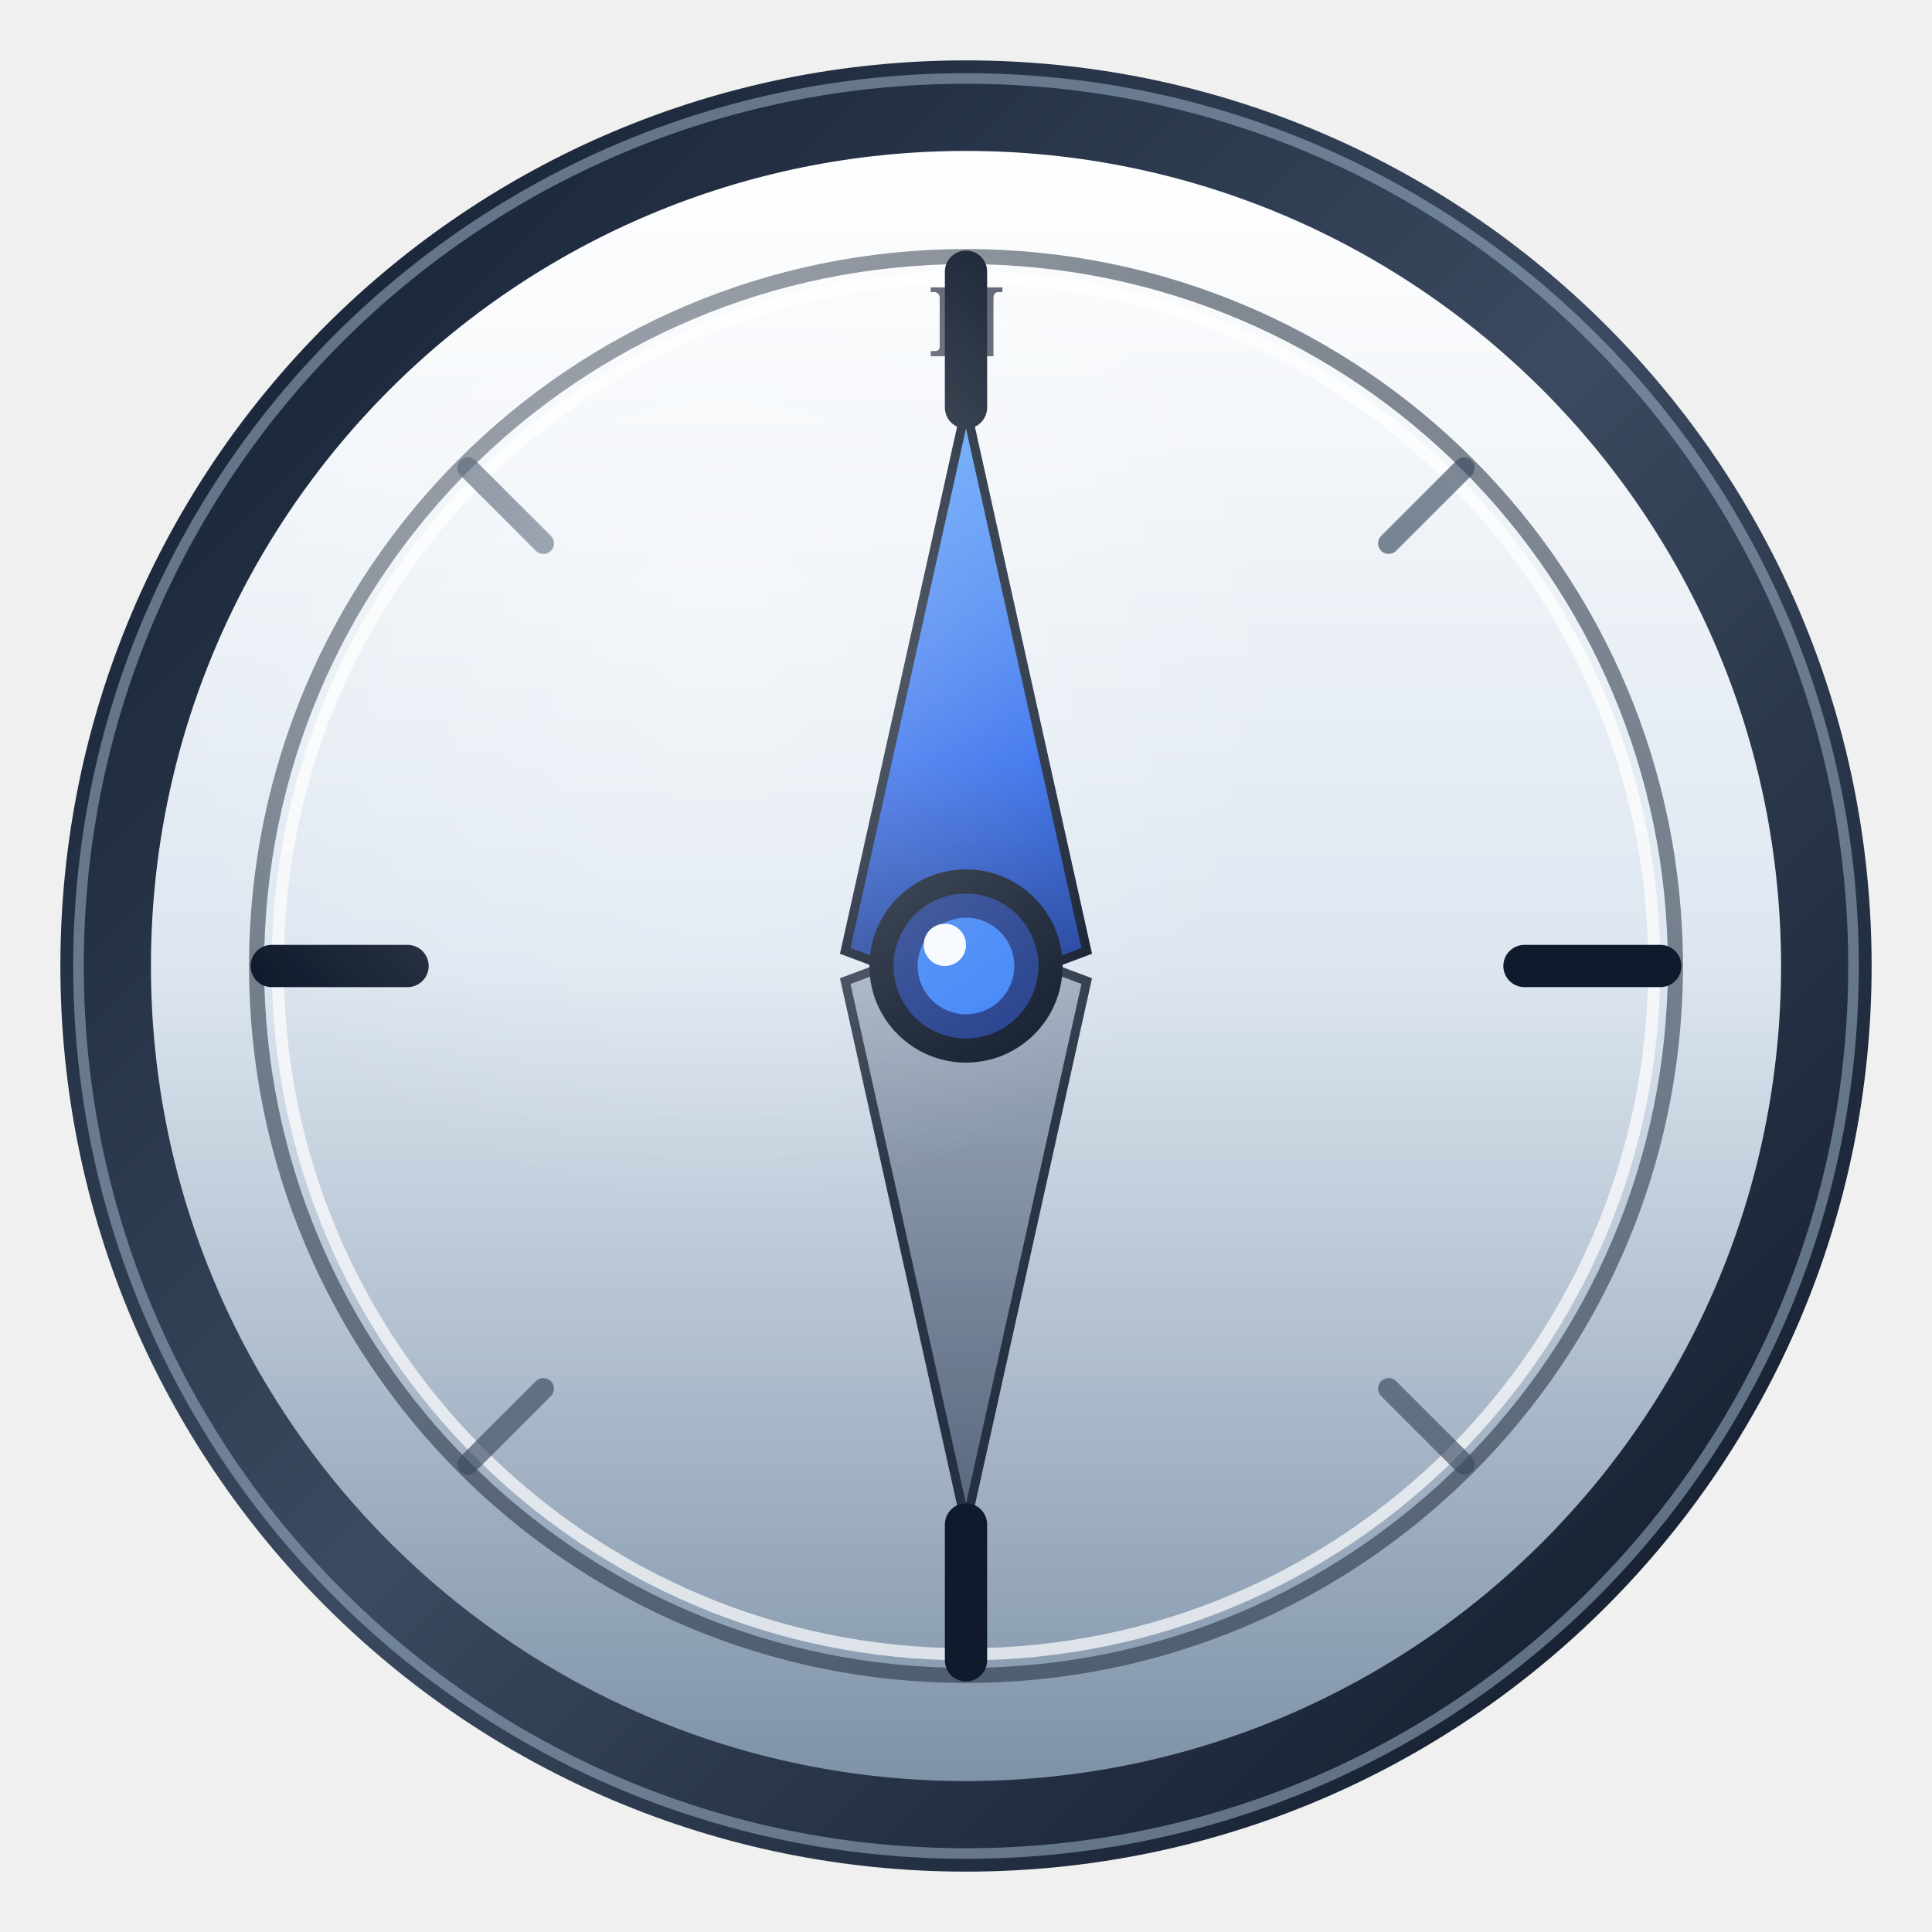
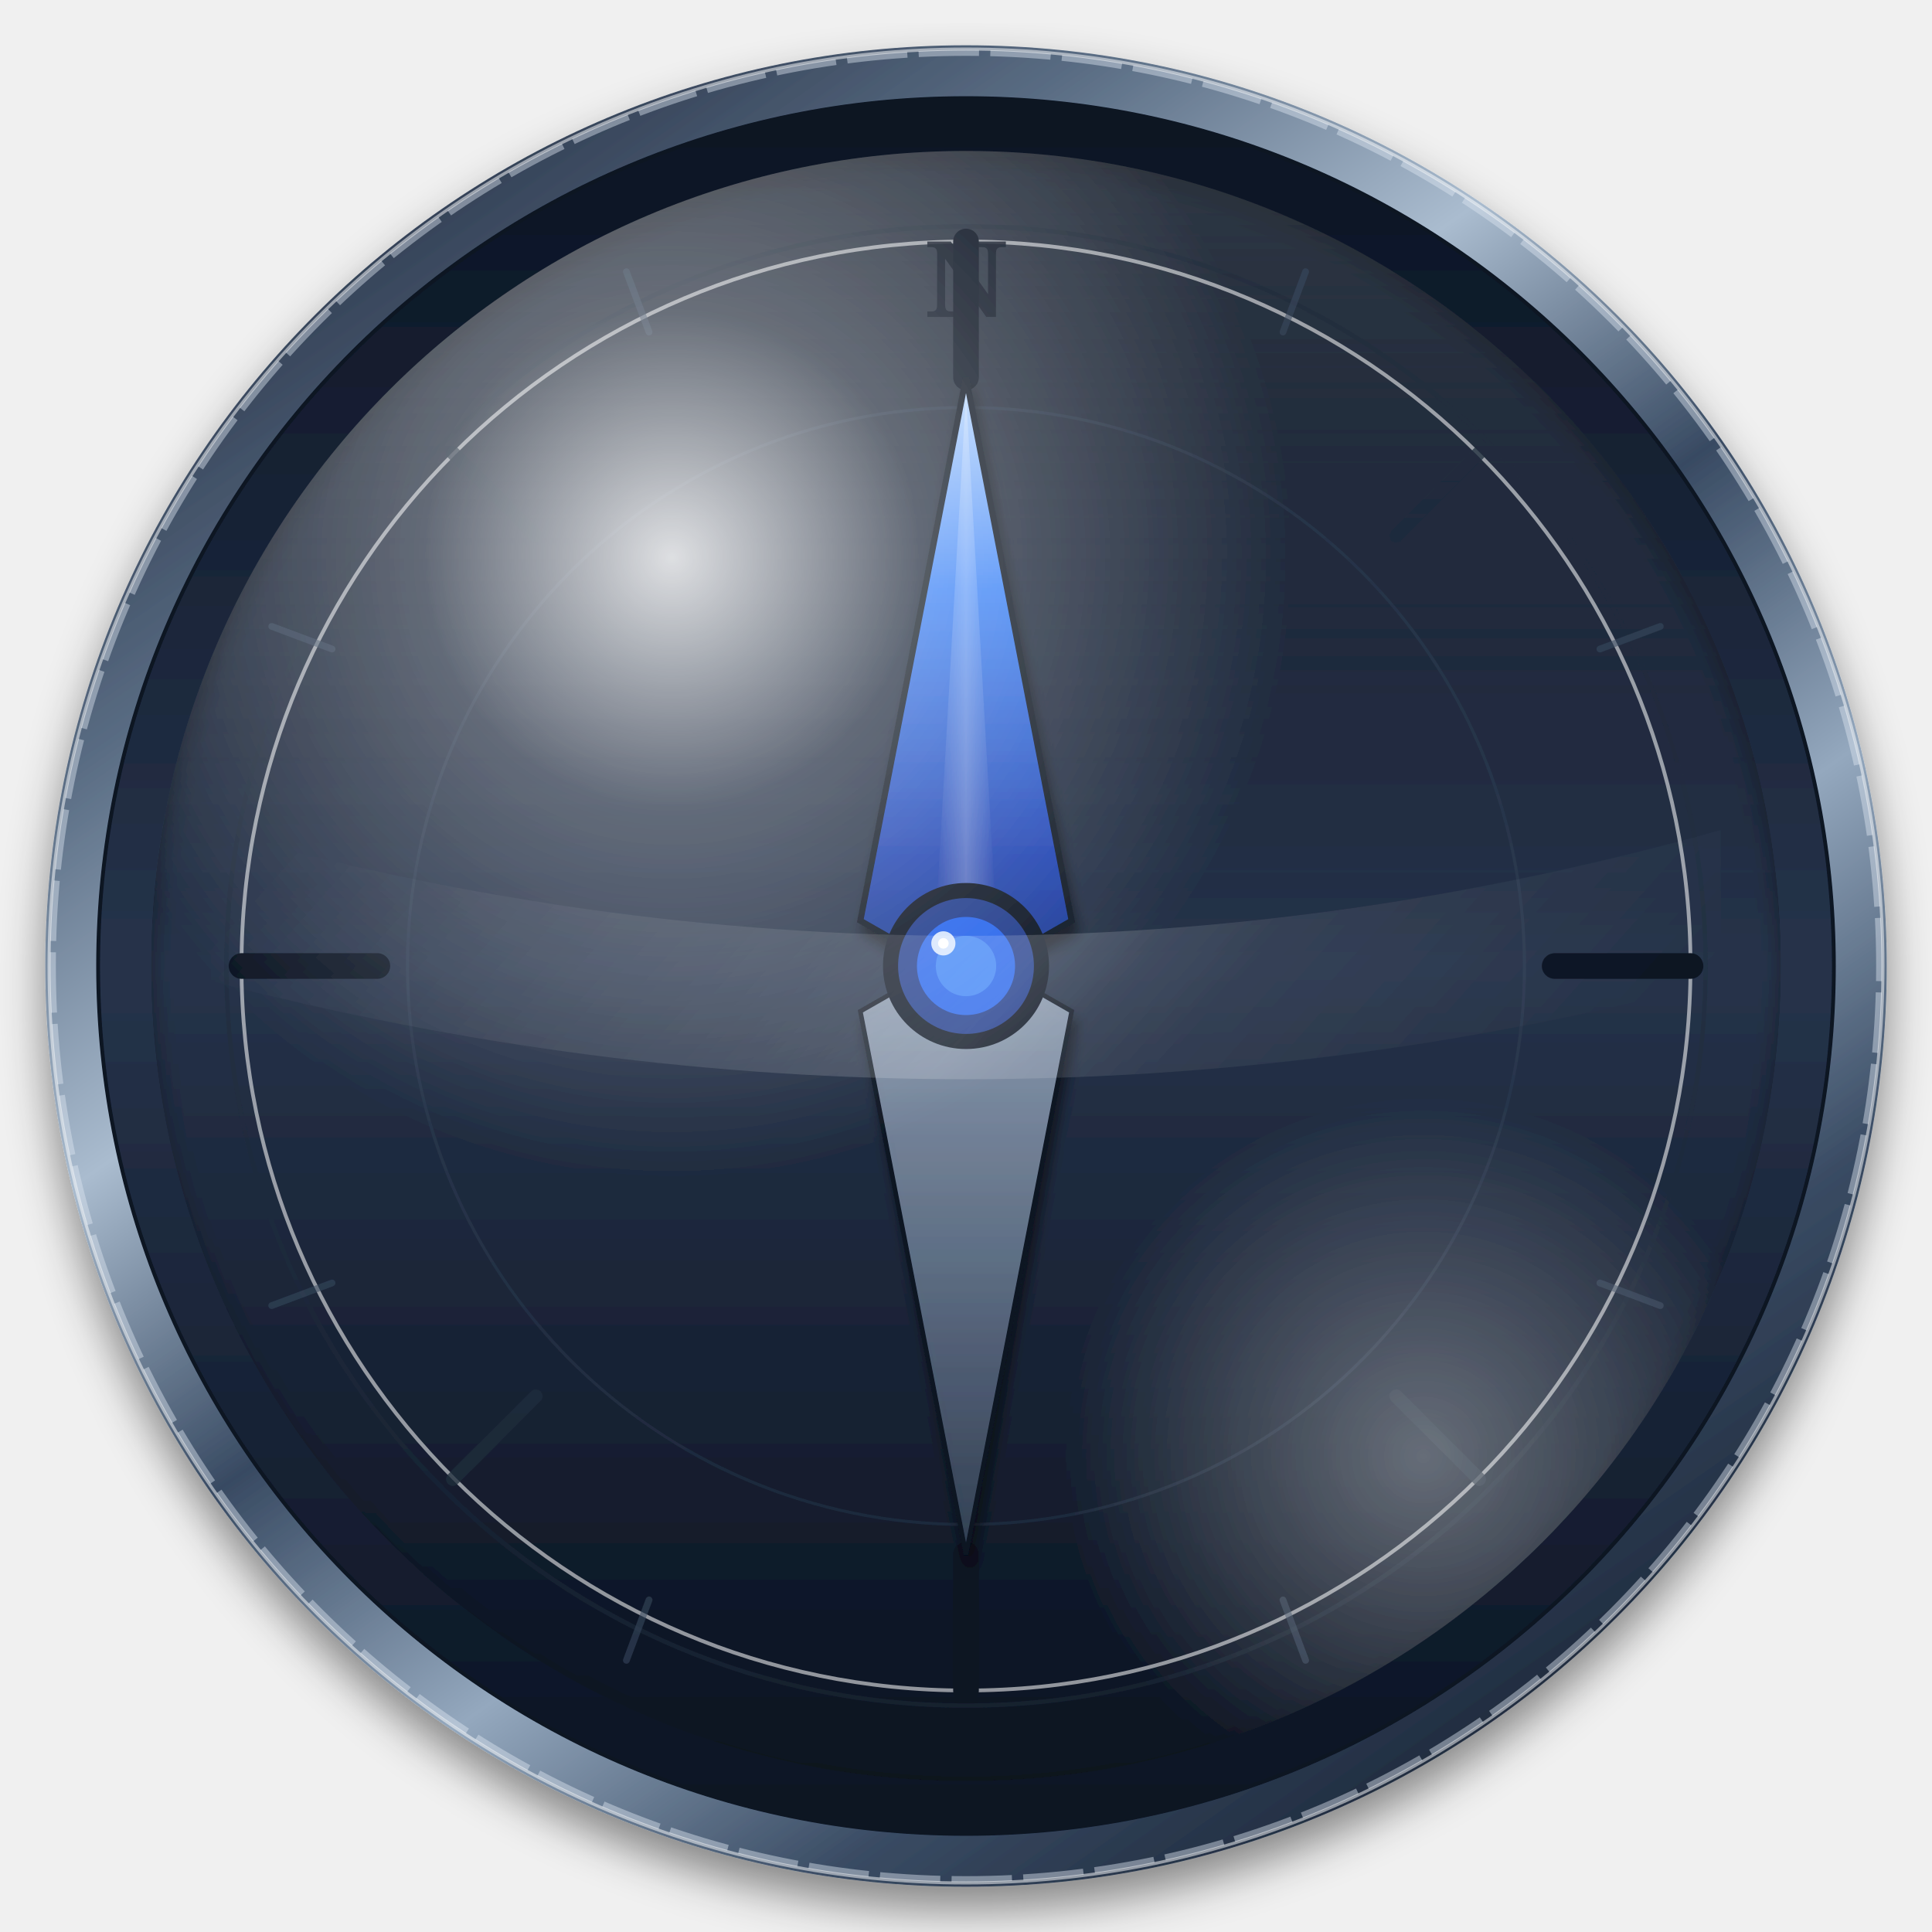
- <svg xmlns="http://www.w3.org/2000/svg" viewBox="0 0 64 64" shape-rendering="geometricPrecision">
+ <svg xmlns="http://www.w3.org/2000/svg" viewBox="0 0 256 256" shape-rendering="geometricPrecision">
  <defs>
-     <linearGradient id="face" x1="50%" y1="0%" x2="50%" y2="100%">
+     <radialGradient id="faceRadial" cx="42%" cy="35%" r="80%">
      <stop offset="0%" stop-color="#ffffff" />
-       <stop offset="50%" stop-color="#dde6f0" />
-       <stop offset="100%" stop-color="#7e92a8" />
+       <stop offset="18%" stop-color="#f0f5fa" />
+       <stop offset="42%" stop-color="#cfd8e3" />
+       <stop offset="68%" stop-color="#9aabbf" />
+       <stop offset="88%" stop-color="#6a7b91" />
+       <stop offset="100%" stop-color="#3a4a60" />
+     </radialGradient>
+     <linearGradient id="faceBrush" x1="50%" y1="0%" x2="50%" y2="100%">
+       <stop offset="0%" stop-color="#ffffff" stop-opacity="0.15" />
+       <stop offset="50%" stop-color="#000000" stop-opacity="0" />
+       <stop offset="100%" stop-color="#000000" stop-opacity="0.12" />
    </linearGradient>
-     <linearGradient id="bezel" x1="0%" y1="0%" x2="100%" y2="100%">
-       <stop offset="0%" stop-color="#0f1a2c" />
-       <stop offset="50%" stop-color="#3b4a60" />
+     <linearGradient id="bezelOuter" x1="15%" y1="0%" x2="85%" y2="100%">
+       <stop offset="0%" stop-color="#1a2438" />
+       <stop offset="20%" stop-color="#5b6e85" />
+       <stop offset="35%" stop-color="#aabccf" />
+       <stop offset="50%" stop-color="#384a62" />
+       <stop offset="65%" stop-color="#94a8be" />
+       <stop offset="80%" stop-color="#3a4c64" />
+       <stop offset="100%" stop-color="#0e1626" />
+     </linearGradient>
+     <linearGradient id="bezelInner" x1="50%" y1="0%" x2="50%" y2="100%">
+       <stop offset="0%" stop-color="#0a1322" />
+       <stop offset="50%" stop-color="#26334a" />
      <stop offset="100%" stop-color="#0a1322" />
    </linearGradient>
-     <linearGradient id="needleN" x1="50%" y1="0%" x2="50%" y2="100%">
-       <stop offset="0%" stop-color="#60a5fa" />
-       <stop offset="60%" stop-color="#2563eb" />
+     <linearGradient id="needleNorth" x1="50%" y1="0%" x2="50%" y2="100%">
+       <stop offset="0%" stop-color="#bfdbfe" />
+       <stop offset="35%" stop-color="#3b82f6" />
+       <stop offset="80%" stop-color="#1e40af" />
      <stop offset="100%" stop-color="#1e3a8a" />
    </linearGradient>
-     <linearGradient id="needleS" x1="50%" y1="0%" x2="50%" y2="100%">
-       <stop offset="0%" stop-color="#9ba9bb" />
-       <stop offset="100%" stop-color="#4a5a72" />
+     <linearGradient id="needleNorthShine" x1="0%" y1="0%" x2="100%" y2="0%">
+       <stop offset="0%" stop-color="#ffffff" stop-opacity="0" />
+       <stop offset="50%" stop-color="#ffffff" stop-opacity="0.4" />
+       <stop offset="100%" stop-color="#ffffff" stop-opacity="0" />
    </linearGradient>
-     <radialGradient id="glow" cx="35%" cy="30%" r="35%">
-       <stop offset="0%" stop-color="#ffffff" stop-opacity="0.55" />
+     <linearGradient id="needleSouth" x1="50%" y1="0%" x2="50%" y2="100%">
+       <stop offset="0%" stop-color="#94a3b8" />
+       <stop offset="50%" stop-color="#64748b" />
+       <stop offset="100%" stop-color="#334155" />
+     </linearGradient>
+     <radialGradient id="glassTopLeft" cx="32%" cy="25%" r="38%">
+       <stop offset="0%" stop-color="#ffffff" stop-opacity="0.85" />
+       <stop offset="40%" stop-color="#ffffff" stop-opacity="0.3" />
      <stop offset="100%" stop-color="#ffffff" stop-opacity="0" />
    </radialGradient>
+     <radialGradient id="glassBottomRight" cx="78%" cy="80%" r="22%">
+       <stop offset="0%" stop-color="#ffffff" stop-opacity="0.35" />
+       <stop offset="100%" stop-color="#ffffff" stop-opacity="0" />
+     </radialGradient>
+     <linearGradient id="horizonRefl" x1="0%" y1="40%" x2="100%" y2="55%">
+       <stop offset="0%" stop-color="#ffffff" stop-opacity="0" />
+       <stop offset="40%" stop-color="#ffffff" stop-opacity="0.15" />
+       <stop offset="55%" stop-color="#ffffff" stop-opacity="0.25" />
+       <stop offset="70%" stop-color="#ffffff" stop-opacity="0.10" />
+       <stop offset="100%" stop-color="#ffffff" stop-opacity="0" />
+     </linearGradient>
+     <filter id="dropShadow" x="-20%" y="-20%" width="140%" height="140%">
+       <feGaussianBlur in="SourceAlpha" stdDeviation="3" />
+       <feOffset dx="0" dy="3" result="off" />
+       <feComponentTransfer>
+         <feFuncA type="linear" slope="0.45" />
+       </feComponentTransfer>
+       <feMerge>
+         <feMergeNode />
+         <feMergeNode in="SourceGraphic" />
+       </feMerge>
+     </filter>
+     <filter id="needleShadow" x="-20%" y="-20%" width="140%" height="140%">
+       <feGaussianBlur in="SourceAlpha" stdDeviation="0.8" />
+       <feOffset dx="0.5" dy="1.5" result="off" />
+       <feComponentTransfer>
+         <feFuncA type="linear" slope="0.55" />
+       </feComponentTransfer>
+       <feMerge>
+         <feMergeNode />
+         <feMergeNode in="SourceGraphic" />
+       </feMerge>
+     </filter>
+     <filter id="innerShadow">
+       <feGaussianBlur in="SourceAlpha" stdDeviation="1.5" />
+       <feOffset dx="0" dy="1.2" result="off" />
+       <feComposite in="off" in2="SourceAlpha" operator="arithmetic" k2="-1" k3="1" result="comp" />
+       <feColorMatrix in="comp" values="0 0 0 0 0  0 0 0 0 0  0 0 0 0 0  0 0 0 0.35 0" />
+     </filter>
  </defs>
-   <circle cx="32" cy="32" r="30" fill="url(#bezel)" />
-   <circle cx="32" cy="32" r="29.4" fill="none" stroke="#9eb3c8" stroke-width="0.35" opacity="0.55" />
-   <circle cx="32" cy="32" r="27" fill="url(#face)" />
-   <circle cx="32" cy="32" r="23.5" fill="none" stroke="#1f2c3c" stroke-width="0.5" opacity="0.55" />
-   <circle cx="32" cy="32" r="22.8" fill="none" stroke="#ffffff" stroke-width="0.4" opacity="0.7" />
-   <g stroke="#0f1a2c" stroke-width="1.4" stroke-linecap="round">
-     <line x1="32" y1="9" x2="32" y2="13.5" />
-     <line x1="32" y1="50.5" x2="32" y2="55" />
-     <line x1="9" y1="32" x2="13.5" y2="32" />
-     <line x1="50.5" y1="32" x2="55" y2="32" />
+   <g filter="url(#dropShadow)">
+     <circle cx="128" cy="128" r="122" fill="url(#bezelOuter)" />
+     <circle cx="128" cy="128" r="121" fill="none" stroke="#dbe5f0" stroke-width="0.8" stroke-dasharray="8 1.5" stroke-dashoffset="6" opacity="0.45" />
+     <circle cx="128" cy="128" r="115" fill="url(#bezelInner)" />
+     <circle cx="128" cy="128" r="115" fill="none" stroke="#0a1322" stroke-width="0.5" />
+     <circle cx="128" cy="128" r="108" fill="url(#faceRadial)" filter="url(#innerShadow)" />
+     <circle cx="128" cy="128" r="108" fill="url(#faceBrush)" />
+     <circle cx="128" cy="128" r="98" fill="none" stroke="#1f2c3c" stroke-width="0.6" opacity="0.45" />
+     <circle cx="128" cy="128" r="96" fill="none" stroke="#ffffff" stroke-width="0.5" opacity="0.55" />
+     <circle cx="128" cy="128" r="74" fill="none" stroke="#3a4a60" stroke-width="0.4" opacity="0.3" />
+     <g stroke="#0a1322" stroke-width="3.4" stroke-linecap="round">
+       <line x1="128" y1="32" x2="128" y2="50" />
+       <line x1="128" y1="206" x2="128" y2="224" />
+       <line x1="32" y1="128" x2="50" y2="128" />
+       <line x1="206" y1="128" x2="224" y2="128" />
+     </g>
+     <g stroke="#1f2c3c" stroke-width="1.8" stroke-linecap="round" opacity="0.75">
+       <line x1="60" y1="60" x2="71" y2="71" />
+       <line x1="196" y1="60" x2="185" y2="71" />
+       <line x1="60" y1="196" x2="71" y2="185" />
+       <line x1="196" y1="196" x2="185" y2="185" />
+     </g>
+     <g stroke="#3a4a60" stroke-width="0.9" stroke-linecap="round" opacity="0.55">
+       <line x1="173" y1="36" x2="170" y2="44" transform="rotate(0 128 128)" />
+       <line x1="220" y1="83" x2="212" y2="86" transform="rotate(0 128 128)" />
+       <line x1="220" y1="173" x2="212" y2="170" transform="rotate(0 128 128)" />
+       <line x1="173" y1="220" x2="170" y2="212" transform="rotate(0 128 128)" />
+       <line x1="83" y1="220" x2="86" y2="212" transform="rotate(0 128 128)" />
+       <line x1="36" y1="173" x2="44" y2="170" transform="rotate(0 128 128)" />
+       <line x1="36" y1="83" x2="44" y2="86" transform="rotate(0 128 128)" />
+       <line x1="83" y1="36" x2="86" y2="44" transform="rotate(0 128 128)" />
+     </g>
+     <text x="128" y="42" text-anchor="middle" font-family="'Playfair Display', Georgia, serif" font-size="14" font-weight="700" fill="#0a1322" opacity="0.85" letter-spacing="0.5">N</text>
+     <g filter="url(#needleShadow)">
+       <path d="M 128 50 L 142 122 L 128 130 L 114 122 Z" fill="url(#needleNorth)" stroke="#0a1322" stroke-width="0.8" />
+       <path d="M 128 52 L 132 122 L 128 124 L 124 122 Z" fill="url(#needleNorthShine)" opacity="0.6" />
+       <path d="M 128 206 L 114 134 L 128 126 L 142 134 Z" fill="url(#needleSouth)" stroke="#0a1322" stroke-width="0.6" opacity="0.92" />
+     </g>
+     <circle cx="128" cy="128" r="11" fill="#0a1322" />
+     <circle cx="128" cy="128" r="9" fill="#1e3a8a" />
+     <circle cx="128" cy="128" r="6.5" fill="#2563eb" />
+     <circle cx="128" cy="128" r="4" fill="#3b82f6" />
+     <circle cx="125" cy="125" r="1.6" fill="#dbeafe" opacity="0.95" />
+     <circle cx="125" cy="125" r="0.7" fill="#ffffff" />
+     <circle cx="128" cy="128" r="108" fill="url(#glassTopLeft)" />
+     <path d="M 28 110 Q 128 138 228 110 L 228 130 Q 128 156 28 130 Z" fill="url(#horizonRefl)" opacity="0.7" />
+     <circle cx="128" cy="128" r="108" fill="url(#glassBottomRight)" />
+     <circle cx="128" cy="128" r="121.5" fill="none" stroke="#ffffff" stroke-width="0.4" opacity="0.5" />
  </g>
-   <text x="32" y="11.8" text-anchor="middle" font-family="Georgia, serif" font-size="3.2" font-weight="700" fill="#0f1a2c" opacity="0.7">N</text>
-   <g stroke="#3b4a60" stroke-width="0.7" stroke-linecap="round" opacity="0.65">
-     <line x1="15.5" y1="15.5" x2="18" y2="18" />
-     <line x1="48.5" y1="15.5" x2="46" y2="18" />
-     <line x1="15.5" y1="48.5" x2="18" y2="46" />
-     <line x1="48.5" y1="48.5" x2="46" y2="46" />
-   </g>
-   <path d="M 32 13.5 L 36 31.5 L 32 33 L 28 31.5 Z" fill="url(#needleN)" stroke="#0f1a2c" stroke-width="0.3" />
-   <path d="M 32 50.5 L 28 32.5 L 32 31 L 36 32.5 Z" fill="url(#needleS)" stroke="#0f1a2c" stroke-width="0.3" opacity="0.85" />
-   <circle cx="32" cy="32" r="3.2" fill="#0f1a2c" />
-   <circle cx="32" cy="32" r="2.4" fill="#1e3a8a" />
-   <circle cx="32" cy="32" r="1.6" fill="#3b82f6" />
-   <circle cx="31.3" cy="31.3" r="0.7" fill="#ffffff" opacity="0.95" />
-   <circle cx="32" cy="32" r="27" fill="url(#glow)" opacity="0.7" />
</svg>
